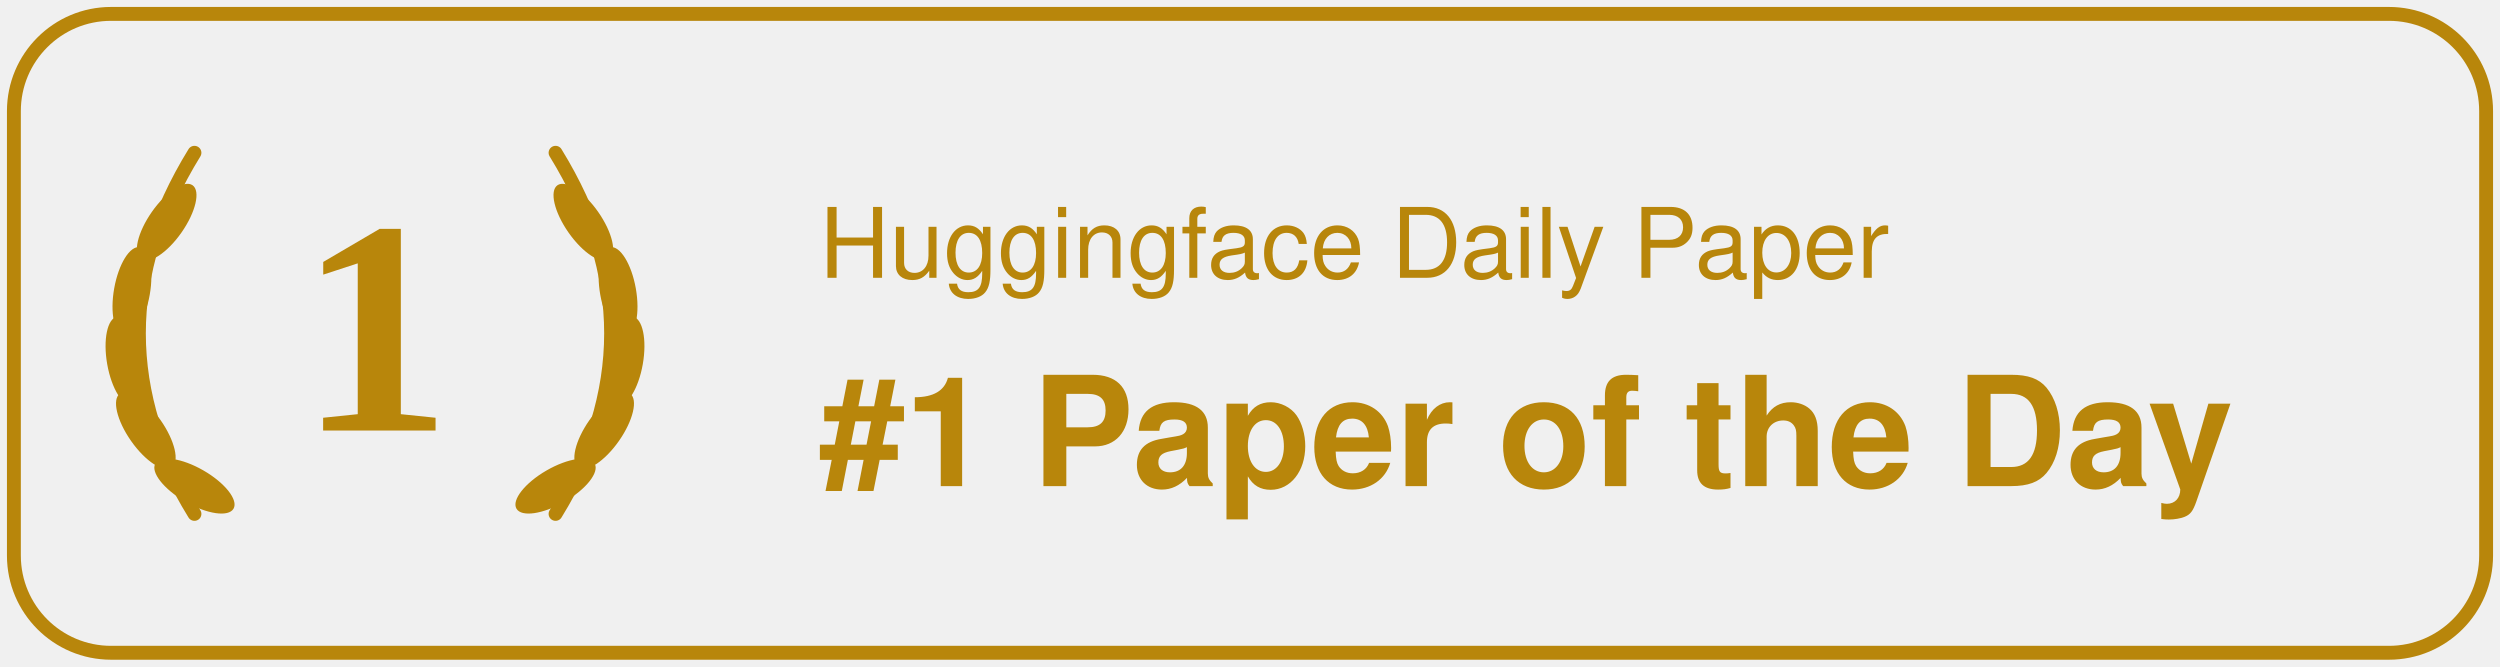
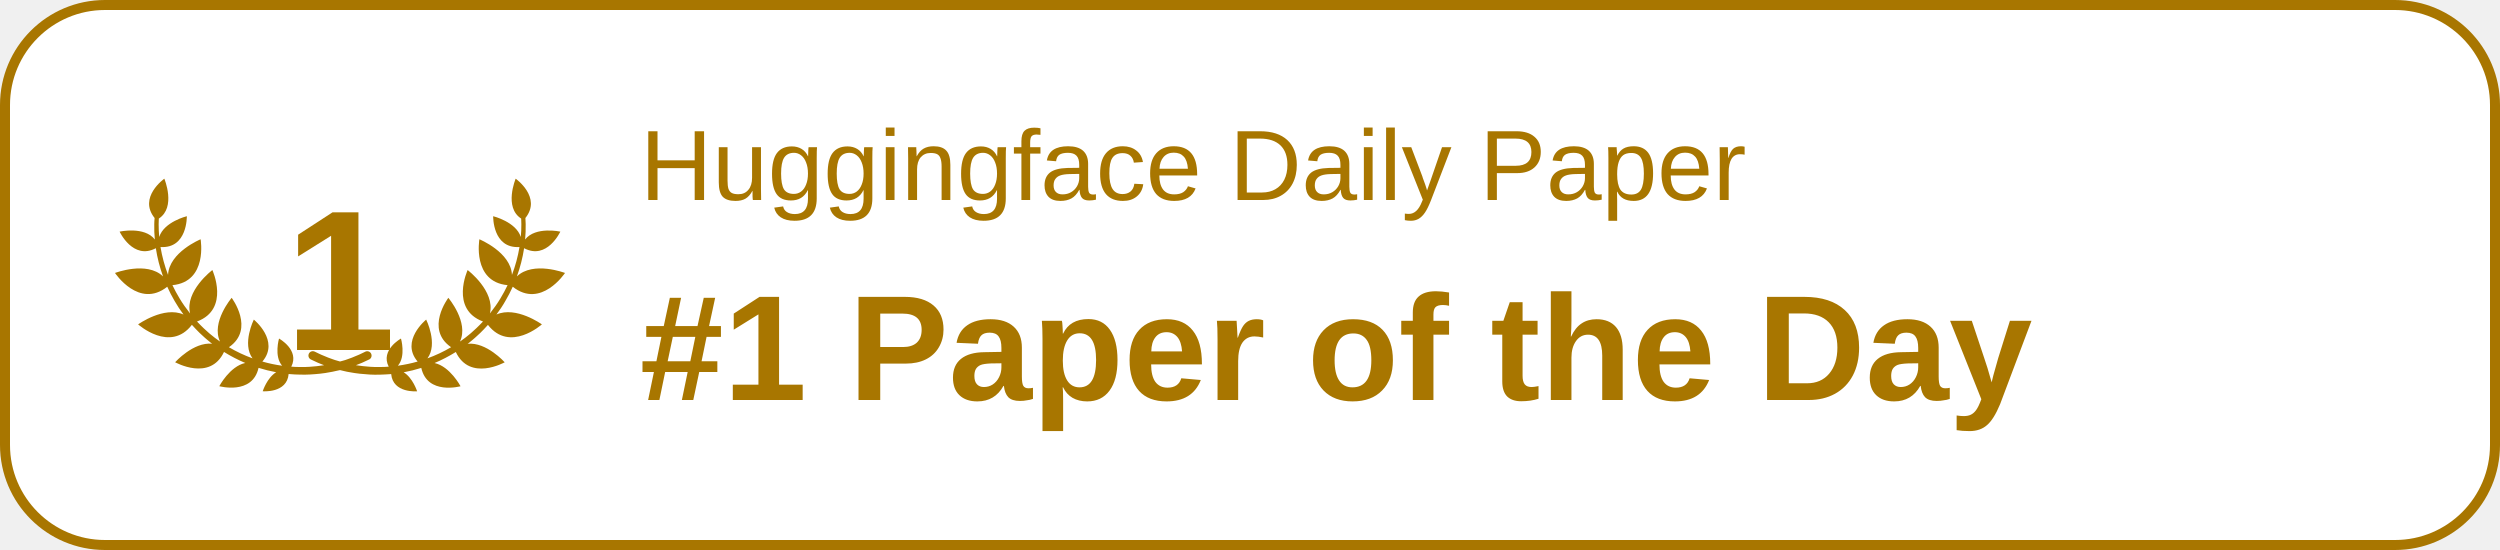
- <svg xmlns="http://www.w3.org/2000/svg" width="360" height="96" viewBox="0 0 360 96" role="img" aria-label="Hugging Face Daily Paper · #1 Paper of the Day">
-   <rect x="2" y="2" width="356" height="92" rx="14" ry="14" fill="none" stroke="#B8860B" stroke-width="2" />
-   <g transform="translate(54,48)" fill="#B8860B">
-     <path d="M -26,-26 Q -42,0 -26,26" stroke="#B8860B" stroke-width="2" fill="none" stroke-linecap="round" />
-     <ellipse cx="-30" cy="-16" rx="6.5" ry="2.6" transform="rotate(-55 -30 -16)" />
-     <ellipse cx="-35" cy="-6" rx="6.5" ry="2.6" transform="rotate(-80 -35 -6)" />
-     <ellipse cx="-36" cy="4" rx="6.5" ry="2.6" transform="rotate(-100 -36 4)" />
-     <ellipse cx="-33" cy="14" rx="6.5" ry="2.6" transform="rotate(-125 -33 14)" />
-     <ellipse cx="-26" cy="22" rx="6.5" ry="2.6" transform="rotate(-150 -26 22)" />
-     <path d="M 26,-26 Q 42,0 26,26" stroke="#B8860B" stroke-width="2" fill="none" stroke-linecap="round" />
-     <ellipse cx="30" cy="-16" rx="6.5" ry="2.6" transform="rotate(55 30 -16)" />
-     <ellipse cx="35" cy="-6" rx="6.5" ry="2.6" transform="rotate(80 35 -6)" />
-     <ellipse cx="36" cy="4" rx="6.5" ry="2.6" transform="rotate(100 36 4)" />
-     <ellipse cx="33" cy="14" rx="6.5" ry="2.6" transform="rotate(125 33 14)" />
-     <ellipse cx="26" cy="22" rx="6.5" ry="2.6" transform="rotate(150 26 22)" />
-     <text x="0" y="14" font-family="Georgia, 'Times New Roman', serif" font-size="44" font-weight="700" fill="#B8860B" text-anchor="middle">1</text>
-   </g>
-   <text x="118" y="40" font-family="Helvetica, Arial, sans-serif" font-size="14" fill="#B8860B" font-weight="500">Huggingface Daily Paper</text>
-   <text x="118" y="70" font-family="Helvetica, Arial, sans-serif" font-size="22" font-weight="700" fill="#B8860B">#1 Paper of the Day</text>
+ <svg xmlns="http://www.w3.org/2000/svg" viewBox="0 0 250 55" width="250" height="55" role="img" aria-label="Hugging Face Daily Paper · #1 Paper of the Day">
+   <rect stroke="#A87600" stroke-width="1" fill="#FFFFFF" x="0.5" y="0.5" width="249" height="54" rx="10" />
+   <svg viewBox="0 0 80 80" width="48" height="45" x="10" y="6">
+     <path fill="#A87600" d="M70.71,40.31C75.74,44.3,80,37.86,80,37.86s-5.64-2.17-8.55,0.61c0.59-1.62,1.02-3.31,1.28-5.01c4.08,2.16,6.44-2.95,6.44-2.95s-4.41-0.97-6.26,1.4c0.08-0.91,0.12-1.82,0.1-2.73c-0.01-0.36-0.02-0.73-0.05-1.09c2.96-3.68-1.73-6.99-1.73-6.99s-2.14,5.09,0.98,7.09c0.02,0.33,0.03,0.66,0.03,1c0.01,0.76-0.03,1.52-0.1,2.27c-0.85-2.69-4.91-3.69-4.91-3.69s-0.13,5.78,4.68,5.48c-0.28,1.69-0.73,3.35-1.34,4.95c-0.19-4.03-5.79-6.33-5.79-6.33s-1.33,7.55,5.01,8.16c-0.38,0.8-0.8,1.57-1.25,2.32c-0.56,0.95-1.21,1.84-1.89,2.71c0.97-3.99-3.96-7.72-3.96-7.72s-3.18,6.94,2.73,9.15c-0.38,0.43-0.8,0.81-1.2,1.21c-0.21,0.2-0.43,0.38-0.64,0.58l-0.32,0.29c-0.11,0.09-0.22,0.18-0.33,0.27l-0.67,0.54l-0.7,0.51c-0.08,0.05-0.16,0.11-0.23,0.16c1.62-3.42-2.07-7.77-2.07-7.77s-4.21,5.55,0.49,8.78c-1.34,0.79-2.74,1.45-4.2,1.98c1.91-2.59-0.23-6.89-0.23-6.89s-4.66,3.77-1.52,7.46c-1.15,0.33-2.33,0.57-3.51,0.74c1.46-1.68,0.55-4.83,0.55-4.83s-3.7,2.03-2.18,5c-0.52,0.03-1.05,0.07-1.57,0.06c-0.29,0-0.57,0.01-0.86,0l-0.86-0.04c-0.85-0.06-1.7-0.15-2.54-0.28l0.68-0.27l0.42-0.17l0.41-0.19l0.82-0.38c0,0,0.01,0,0.01,0c0.39-0.18,0.55-0.65,0.37-1.03c-0.18-0.39-0.65-0.55-1.03-0.37l-0.04,0.02l-0.77,0.37l-0.39,0.18l-0.39,0.16l-0.79,0.33l-0.8,0.29l-0.4,0.14l-0.41,0.12L40,53.6l-0.51-0.15l-0.41-0.12l-0.4-0.14l-0.8-0.29l-0.79-0.33l-0.39-0.16l-0.39-0.18l-0.77-0.37l-0.04-0.02c0,0,0,0-0.01,0c-0.39-0.18-0.85-0.01-1.03,0.38c-0.18,0.39-0.01,0.85,0.38,1.03l0.82,0.38l0.41,0.19l0.42,0.17l0.68,0.27c-0.84,0.14-1.69,0.22-2.54,0.28l-0.86,0.04c-0.29,0.01-0.57,0-0.86,0c-0.53,0.01-1.05-0.03-1.57-0.06c1.51-2.98-2.18-5-2.18-5s-0.92,3.15,0.55,4.83c-1.19-0.16-2.36-0.41-3.51-0.74c3.15-3.7-1.52-7.46-1.52-7.46s-2.14,4.31-0.23,6.89c-1.46-0.53-2.86-1.19-4.2-1.98c4.7-3.22,0.49-8.78,0.49-8.78s-3.69,4.34-2.07,7.77c-0.08-0.05-0.16-0.1-0.23-0.16l-0.7-0.51l-0.67-0.54c-0.11-0.09-0.23-0.18-0.33-0.27l-0.32-0.29c-0.21-0.19-0.43-0.38-0.64-0.58c-0.4-0.4-0.82-0.79-1.2-1.21c5.91-2.21,2.73-9.15,2.73-9.15s-4.93,3.73-3.96,7.72c-0.68-0.86-1.33-1.76-1.89-2.71c-0.46-0.75-0.87-1.53-1.25-2.32c6.33-0.61,5.01-8.16,5.01-8.16s-5.6,2.31-5.79,6.33c-0.61-1.6-1.06-3.26-1.34-4.95c4.81,0.3,4.68-5.48,4.68-5.48s-4.05,0.99-4.91,3.69c-0.07-0.76-0.1-1.51-0.1-2.27c0-0.33,0.01-0.66,0.03-1c3.11-2.01,0.98-7.09,0.98-7.09s-4.69,3.31-1.73,6.99C7,28.46,6.99,28.82,6.98,29.18c-0.02,0.91,0.01,1.82,0.1,2.73c-1.84-2.38-6.26-1.4-6.26-1.4s2.37,5.11,6.44,2.95c0.26,1.71,0.69,3.39,1.28,5.01C5.64,35.69,0,37.86,0,37.86s4.26,6.43,9.29,2.45c0.39,0.87,0.83,1.72,1.31,2.54c0.47,0.83,1.01,1.63,1.58,2.4C8.71,43.7,4.11,47,4.11,47s5.7,5.1,9.56,0.08c0.04,0.04,0.07,0.08,0.11,0.12c0.39,0.45,0.82,0.87,1.24,1.3c0.21,0.21,0.44,0.41,0.66,0.61l0.33,0.3c0.11,0.1,0.23,0.19,0.34,0.29l0.69,0.57l0.23,0.17c-3.34-0.34-6.58,3.29-6.58,3.29s6.19,3.47,8.69-1.83c1.2,0.75,2.47,1.41,3.78,1.96c-2.76,0.6-4.62,4.13-4.62,4.13s5.89,1.62,6.98-3.26c1.03,0.32,2.07,0.58,3.13,0.78c-1.63,0.99-2.39,3.38-2.39,3.38s4.31,0.39,4.61-3.07c0.07,0.01,0.14,0.02,0.21,0.02c0.6,0.04,1.2,0.1,1.8,0.09c0.3,0,0.6,0.02,0.9,0.01l0.9-0.03c1.2-0.07,2.41-0.18,3.59-0.42l0.45-0.08c0.15-0.03,0.29-0.07,0.44-0.1L40,55.13l0.81,0.19c0.15,0.03,0.29,0.07,0.44,0.1l0.45,0.08c1.18,0.23,2.39,0.35,3.59,0.42l0.9,0.03c0.3,0.01,0.6-0.01,0.9-0.01c0.6,0,1.2-0.06,1.8-0.09c0.07-0.01,0.14-0.02,0.21-0.02c0.31,3.45,4.61,3.07,4.61,3.07s-0.76-2.39-2.39-3.38c1.06-0.2,2.11-0.46,3.13-0.78c1.09,4.88,6.98,3.26,6.98,3.26s-1.86-3.52-4.62-4.13c1.31-0.55,2.57-1.21,3.78-1.96c2.5,5.3,8.69,1.83,8.69,1.83s-3.24-3.63-6.58-3.29l0.23-0.17l0.69-0.57c0.11-0.1,0.23-0.19,0.34-0.29l0.33-0.3c0.22-0.2,0.45-0.4,0.66-0.61c0.42-0.43,0.85-0.84,1.24-1.3c0.03-0.04,0.07-0.08,0.11-0.12C70.19,52.1,75.89,47,75.89,47s-4.6-3.31-8.08-1.75c0.57-0.77,1.11-1.56,1.58-2.4C69.88,42.03,70.31,41.18,70.71,40.31z" />
+   </svg>
+   <text x="34" y="35" font-family="Arial, sans-serif" font-size="20" font-weight="700" fill="#A87600" text-anchor="middle">1</text>
+   <text x="64" y="20" font-family="Arial, sans-serif" font-size="10" font-weight="400" fill="#A87600">Huggingface Daily Paper</text>
+   <text x="64" y="40" font-family="Arial, sans-serif" font-size="15" font-weight="700" fill="#A87600">#1 Paper of the Day</text>
</svg>
